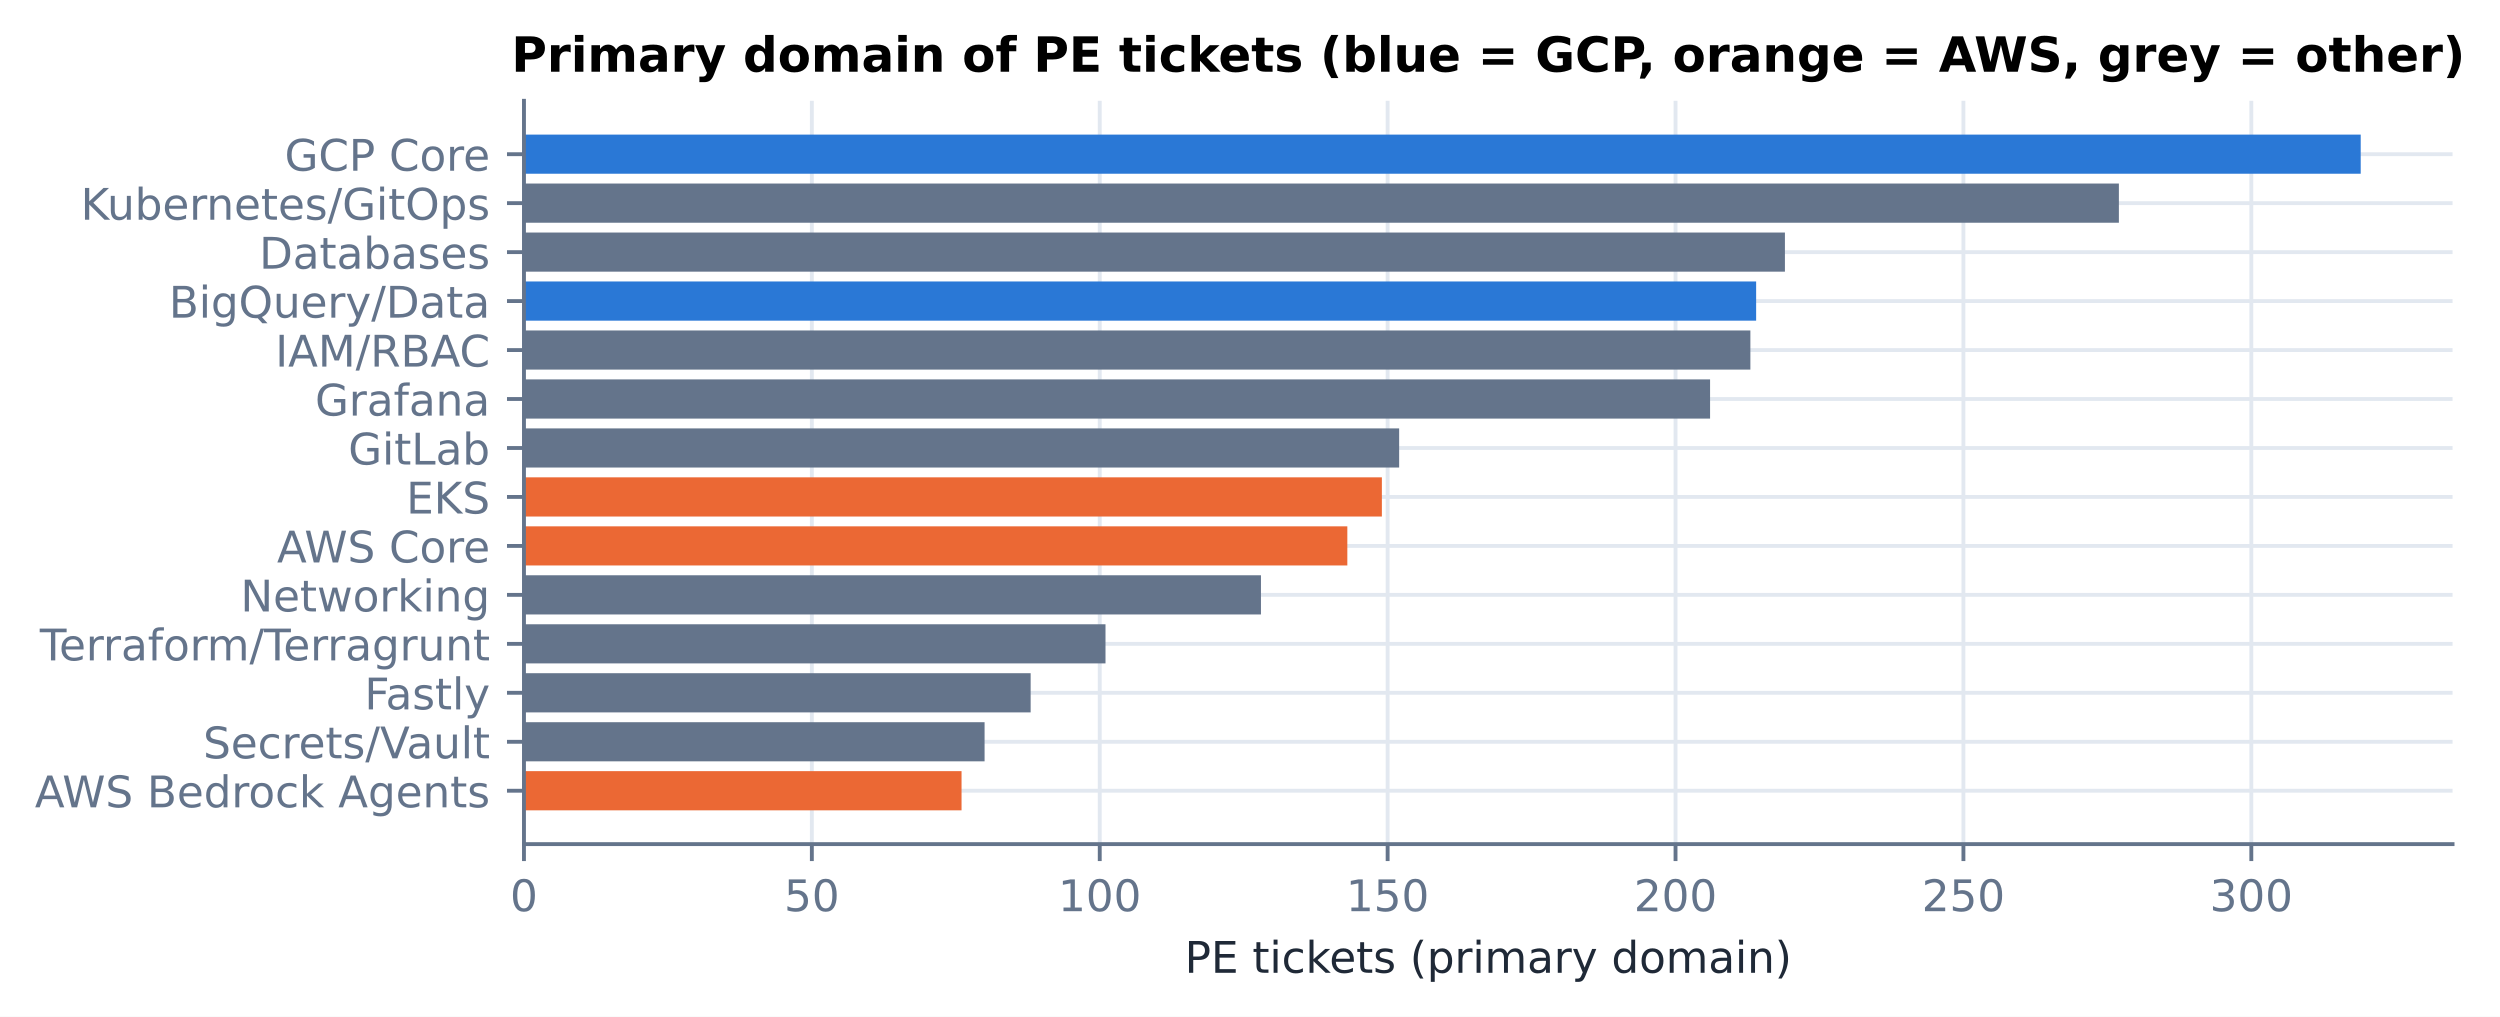
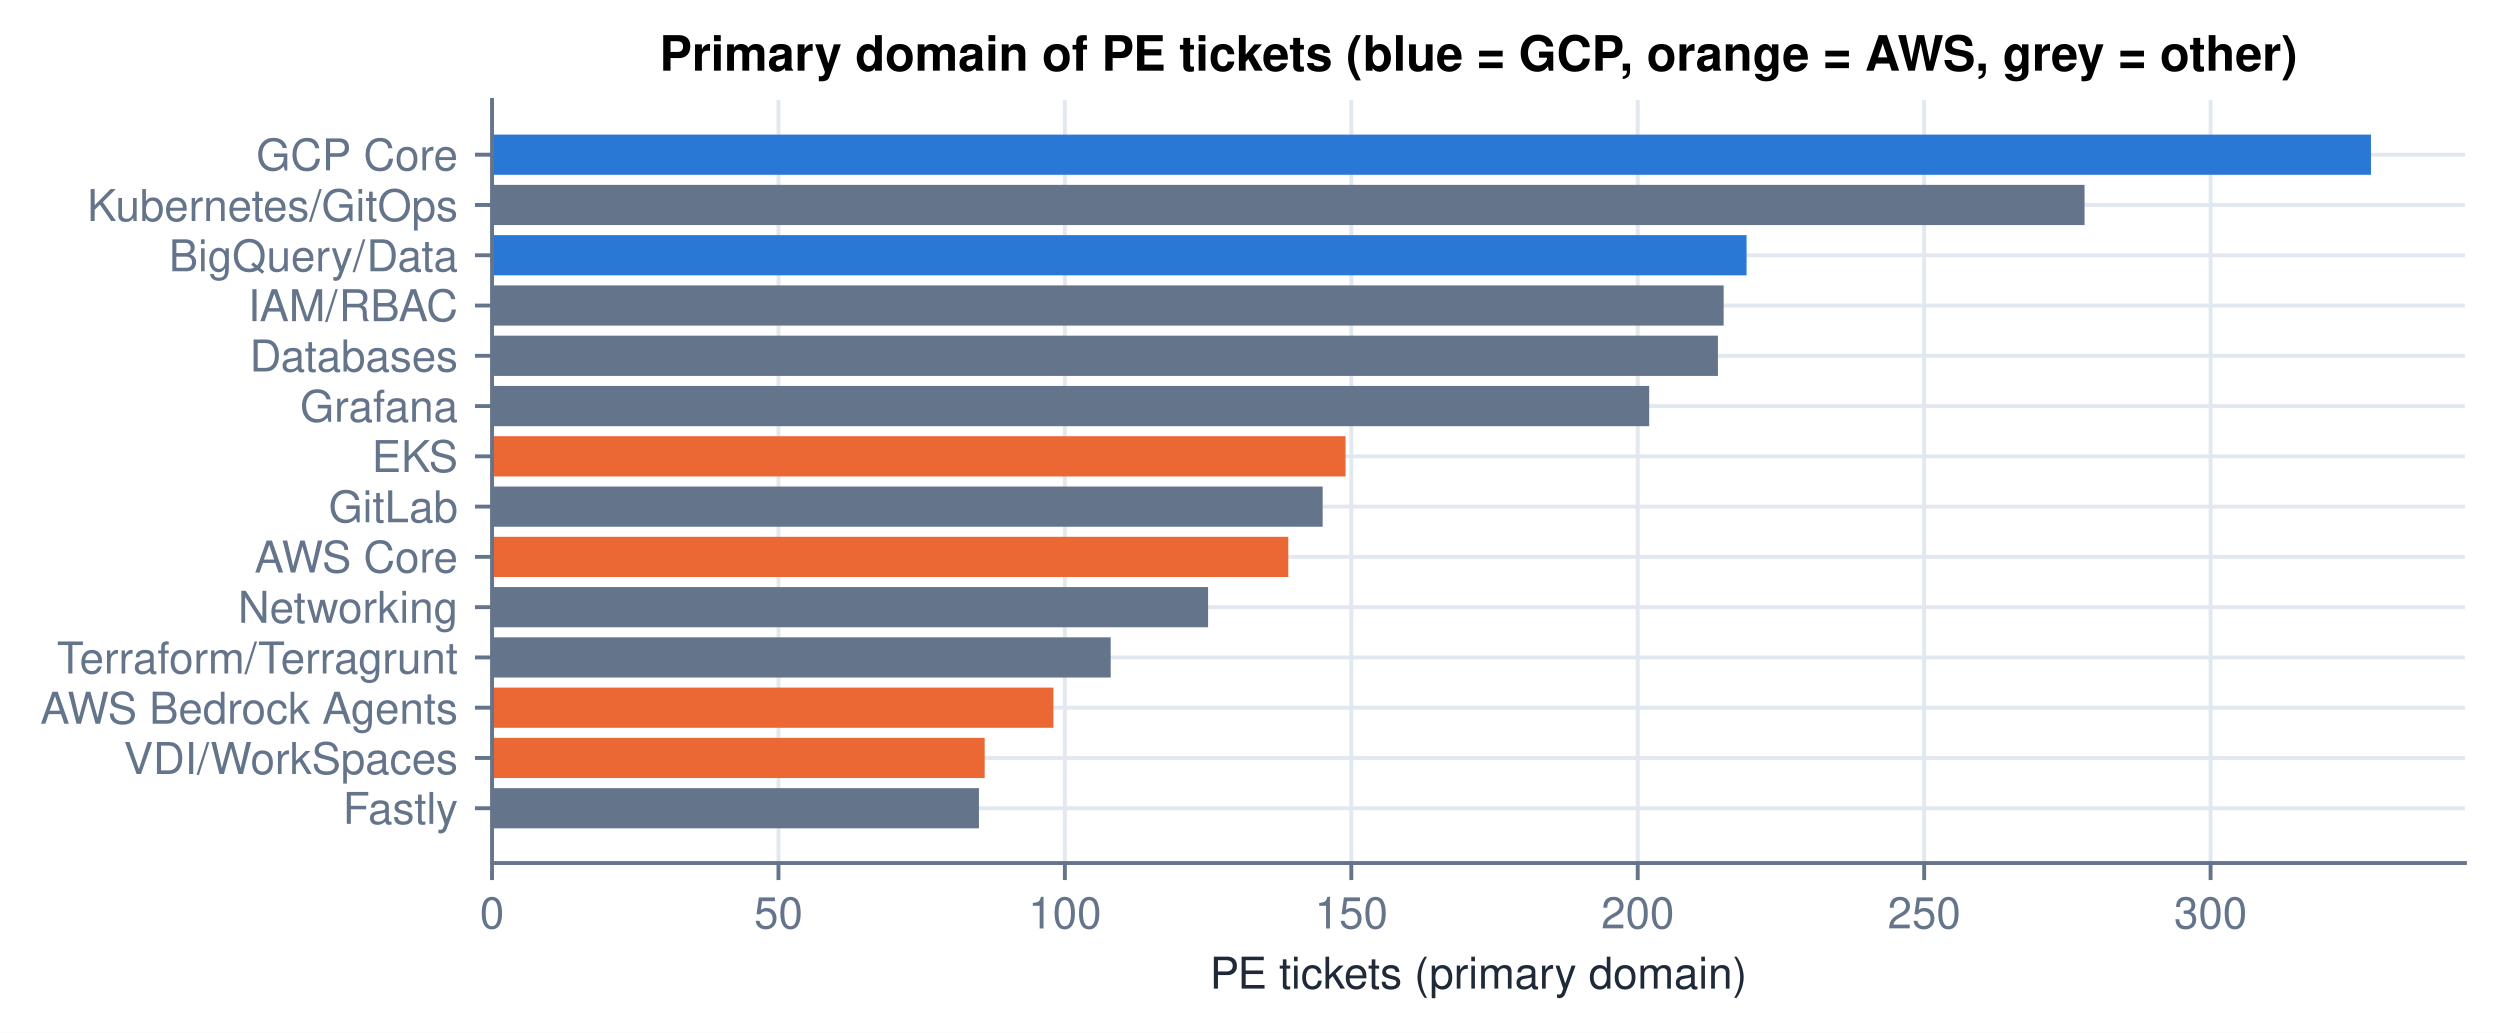
- <svg xmlns="http://www.w3.org/2000/svg" xmlns:xlink="http://www.w3.org/1999/xlink" width="515.855pt" height="209.797pt" viewBox="0 0 515.855 209.797" version="1.1">
+ <svg xmlns="http://www.w3.org/2000/svg" xmlns:xlink="http://www.w3.org/1999/xlink" width="513.189pt" height="212.002pt" viewBox="0 0 513.189 212.002" version="1.1">
  <defs>
    <style type="text/css">*{stroke-linejoin: round; stroke-linecap: butt}</style>
  </defs>
  <g id="figure_1">
    <g id="patch_1">
-       <path d="M 0 209.797  L 515.855 209.797  L 515.855 0  L 0 0  z " style="fill: #ffffff" />
+       <path d="M 0 212.002  L 513.189 212.002  L 513.189 0  L 0 0  z " style="fill: #ffffff" />
    </g>
    <g id="axes_1">
      <g id="patch_2">
-         <path d="M 108.114 174.177  L 506.065 174.177  L 506.065 20.798  L 108.114 20.798  z " style="fill: #ffffff" />
+         <path d="M 101.002 177.16  L 505.989 177.16  L 505.989 20.509  L 101.002 20.509  z " style="fill: #ffffff" />
      </g>
      <g id="matplotlib.axis_1">
        <g id="xtick_1">
          <g id="line2d_1">
-             <path d="M 108.114 174.177  L 108.114 20.798  " clip-path="url(#peb04f42902)" style="fill: none; stroke: #e2e8f0; stroke-width: 0.8; stroke-linecap: square" />
+             <path d="M 101.002 177.16  L 101.002 20.509  " clip-path="url(#pc683f83d4c)" style="fill: none; stroke: #e2e8f0; stroke-width: 0.8; stroke-linecap: square" />
          </g>
          <g id="line2d_2">
            <defs>
-               <path id="m0ff2f1f777" d="M 0 0  L 0 3.5  " style="stroke: #64748b; stroke-width: 0.8" />
+               <path id="m5631d61cfc" d="M 0 0  L 0 3.5  " style="stroke: #64748b; stroke-width: 0.8" />
            </defs>
            <g>
-               <use xlink:href="#m0ff2f1f777" x="108.114" y="174.177" style="fill: #64748b; stroke: #64748b; stroke-width: 0.8" />
+               <use xlink:href="#m5631d61cfc" x="101.002" y="177.16" style="fill: #64748b; stroke: #64748b; stroke-width: 0.8" />
            </g>
          </g>
          <g id="text_1">
-             <text style="font-size: 9px; font-family: 'DejaVu Sans'; text-anchor: middle; fill: #64748b" x="108.114" y="188.015" transform="rotate(-0 108.1136 188.0152)">0</text>
+             <text style="font-size: 9px; font-family: 'Helvetica Neue', 'Helvetica', 'Arial', 'DejaVu Sans', sans-serif; text-anchor: middle; fill: #64748b" x="101.002" y="190.587" transform="rotate(-0 101.0022 190.5868)">0</text>
          </g>
        </g>
        <g id="xtick_2">
          <g id="line2d_3">
-             <path d="M 167.518 174.177  L 167.518 20.798  " clip-path="url(#peb04f42902)" style="fill: none; stroke: #e2e8f0; stroke-width: 0.8; stroke-linecap: square" />
+             <path d="M 159.798 177.16  L 159.798 20.509  " clip-path="url(#pc683f83d4c)" style="fill: none; stroke: #e2e8f0; stroke-width: 0.8; stroke-linecap: square" />
          </g>
          <g id="line2d_4">
            <g>
-               <use xlink:href="#m0ff2f1f777" x="167.518" y="174.177" style="fill: #64748b; stroke: #64748b; stroke-width: 0.8" />
+               <use xlink:href="#m5631d61cfc" x="159.798" y="177.16" style="fill: #64748b; stroke: #64748b; stroke-width: 0.8" />
            </g>
          </g>
          <g id="text_2">
-             <text style="font-size: 9px; font-family: 'DejaVu Sans'; text-anchor: middle; fill: #64748b" x="167.518" y="188.015" transform="rotate(-0 167.5181 188.0152)">50</text>
+             <text style="font-size: 9px; font-family: 'Helvetica Neue', 'Helvetica', 'Arial', 'DejaVu Sans', sans-serif; text-anchor: middle; fill: #64748b" x="159.798" y="190.587" transform="rotate(-0 159.7982 190.5868)">50</text>
          </g>
        </g>
        <g id="xtick_3">
          <g id="line2d_5">
-             <path d="M 226.923 174.177  L 226.923 20.798  " clip-path="url(#peb04f42902)" style="fill: none; stroke: #e2e8f0; stroke-width: 0.8; stroke-linecap: square" />
+             <path d="M 218.594 177.16  L 218.594 20.509  " clip-path="url(#pc683f83d4c)" style="fill: none; stroke: #e2e8f0; stroke-width: 0.8; stroke-linecap: square" />
          </g>
          <g id="line2d_6">
            <g>
-               <use xlink:href="#m0ff2f1f777" x="226.923" y="174.177" style="fill: #64748b; stroke: #64748b; stroke-width: 0.8" />
+               <use xlink:href="#m5631d61cfc" x="218.594" y="177.16" style="fill: #64748b; stroke: #64748b; stroke-width: 0.8" />
            </g>
          </g>
          <g id="text_3">
-             <text style="font-size: 9px; font-family: 'DejaVu Sans'; text-anchor: middle; fill: #64748b" x="226.923" y="188.015" transform="rotate(-0 226.9226 188.0152)">100</text>
+             <text style="font-size: 9px; font-family: 'Helvetica Neue', 'Helvetica', 'Arial', 'DejaVu Sans', sans-serif; text-anchor: middle; fill: #64748b" x="218.594" y="190.587" transform="rotate(-0 218.5943 190.5868)">100</text>
          </g>
        </g>
        <g id="xtick_4">
          <g id="line2d_7">
-             <path d="M 286.327 174.177  L 286.327 20.798  " clip-path="url(#peb04f42902)" style="fill: none; stroke: #e2e8f0; stroke-width: 0.8; stroke-linecap: square" />
+             <path d="M 277.39 177.16  L 277.39 20.509  " clip-path="url(#pc683f83d4c)" style="fill: none; stroke: #e2e8f0; stroke-width: 0.8; stroke-linecap: square" />
          </g>
          <g id="line2d_8">
            <g>
-               <use xlink:href="#m0ff2f1f777" x="286.327" y="174.177" style="fill: #64748b; stroke: #64748b; stroke-width: 0.8" />
+               <use xlink:href="#m5631d61cfc" x="277.39" y="177.16" style="fill: #64748b; stroke: #64748b; stroke-width: 0.8" />
            </g>
          </g>
          <g id="text_4">
-             <text style="font-size: 9px; font-family: 'DejaVu Sans'; text-anchor: middle; fill: #64748b" x="286.327" y="188.015" transform="rotate(-0 286.3272 188.0152)">150</text>
+             <text style="font-size: 9px; font-family: 'Helvetica Neue', 'Helvetica', 'Arial', 'DejaVu Sans', sans-serif; text-anchor: middle; fill: #64748b" x="277.39" y="190.587" transform="rotate(-0 277.3904 190.5868)">150</text>
          </g>
        </g>
        <g id="xtick_5">
          <g id="line2d_9">
-             <path d="M 345.732 174.177  L 345.732 20.798  " clip-path="url(#peb04f42902)" style="fill: none; stroke: #e2e8f0; stroke-width: 0.8; stroke-linecap: square" />
+             <path d="M 336.186 177.16  L 336.186 20.509  " clip-path="url(#pc683f83d4c)" style="fill: none; stroke: #e2e8f0; stroke-width: 0.8; stroke-linecap: square" />
          </g>
          <g id="line2d_10">
            <g>
-               <use xlink:href="#m0ff2f1f777" x="345.732" y="174.177" style="fill: #64748b; stroke: #64748b; stroke-width: 0.8" />
+               <use xlink:href="#m5631d61cfc" x="336.186" y="177.16" style="fill: #64748b; stroke: #64748b; stroke-width: 0.8" />
            </g>
          </g>
          <g id="text_5">
-             <text style="font-size: 9px; font-family: 'DejaVu Sans'; text-anchor: middle; fill: #64748b" x="345.732" y="188.015" transform="rotate(-0 345.7317 188.0152)">200</text>
+             <text style="font-size: 9px; font-family: 'Helvetica Neue', 'Helvetica', 'Arial', 'DejaVu Sans', sans-serif; text-anchor: middle; fill: #64748b" x="336.186" y="190.587" transform="rotate(-0 336.1864 190.5868)">200</text>
          </g>
        </g>
        <g id="xtick_6">
          <g id="line2d_11">
-             <path d="M 405.136 174.177  L 405.136 20.798  " clip-path="url(#peb04f42902)" style="fill: none; stroke: #e2e8f0; stroke-width: 0.8; stroke-linecap: square" />
+             <path d="M 394.982 177.16  L 394.982 20.509  " clip-path="url(#pc683f83d4c)" style="fill: none; stroke: #e2e8f0; stroke-width: 0.8; stroke-linecap: square" />
          </g>
          <g id="line2d_12">
            <g>
-               <use xlink:href="#m0ff2f1f777" x="405.136" y="174.177" style="fill: #64748b; stroke: #64748b; stroke-width: 0.8" />
+               <use xlink:href="#m5631d61cfc" x="394.982" y="177.16" style="fill: #64748b; stroke: #64748b; stroke-width: 0.8" />
            </g>
          </g>
          <g id="text_6">
-             <text style="font-size: 9px; font-family: 'DejaVu Sans'; text-anchor: middle; fill: #64748b" x="405.136" y="188.015" transform="rotate(-0 405.1362 188.0152)">250</text>
+             <text style="font-size: 9px; font-family: 'Helvetica Neue', 'Helvetica', 'Arial', 'DejaVu Sans', sans-serif; text-anchor: middle; fill: #64748b" x="394.982" y="190.587" transform="rotate(-0 394.9825 190.5868)">250</text>
          </g>
        </g>
        <g id="xtick_7">
          <g id="line2d_13">
-             <path d="M 464.541 174.177  L 464.541 20.798  " clip-path="url(#peb04f42902)" style="fill: none; stroke: #e2e8f0; stroke-width: 0.8; stroke-linecap: square" />
+             <path d="M 453.779 177.16  L 453.779 20.509  " clip-path="url(#pc683f83d4c)" style="fill: none; stroke: #e2e8f0; stroke-width: 0.8; stroke-linecap: square" />
          </g>
          <g id="line2d_14">
            <g>
-               <use xlink:href="#m0ff2f1f777" x="464.541" y="174.177" style="fill: #64748b; stroke: #64748b; stroke-width: 0.8" />
+               <use xlink:href="#m5631d61cfc" x="453.779" y="177.16" style="fill: #64748b; stroke: #64748b; stroke-width: 0.8" />
            </g>
          </g>
          <g id="text_7">
-             <text style="font-size: 9px; font-family: 'DejaVu Sans'; text-anchor: middle; fill: #64748b" x="464.541" y="188.015" transform="rotate(-0 464.5407 188.0152)">300</text>
+             <text style="font-size: 9px; font-family: 'Helvetica Neue', 'Helvetica', 'Arial', 'DejaVu Sans', sans-serif; text-anchor: middle; fill: #64748b" x="453.779" y="190.587" transform="rotate(-0 453.7786 190.5868)">300</text>
          </g>
        </g>
        <g id="text_8">
-           <text style="font-size: 9px; font-family: 'DejaVu Sans'; text-anchor: middle; fill: #1f2937" x="307.089" y="200.726" transform="rotate(-0 307.089 200.7255)">PE tickets (primary domain)</text>
+           <text style="font-size: 9px; font-family: 'Helvetica Neue', 'Helvetica', 'Arial', 'DejaVu Sans', sans-serif; text-anchor: middle; fill: #1f2937" x="303.496" y="202.939" transform="rotate(-0 303.4958 202.9386)">PE tickets (primary domain)</text>
        </g>
      </g>
      <g id="matplotlib.axis_2">
        <g id="ytick_1">
          <g id="line2d_15">
-             <path d="M 108.114 163.163  L 506.065 163.163  " clip-path="url(#peb04f42902)" style="fill: none; stroke: #e2e8f0; stroke-width: 0.8; stroke-linecap: square" />
+             <path d="M 101.002 165.912  L 505.989 165.912  " clip-path="url(#pc683f83d4c)" style="fill: none; stroke: #e2e8f0; stroke-width: 0.8; stroke-linecap: square" />
          </g>
          <g id="line2d_16">
            <defs>
-               <path id="maff28f4b62" d="M 0 0  L -3.5 0  " style="stroke: #64748b; stroke-width: 0.8" />
+               <path id="mba71a92101" d="M 0 0  L -3.5 0  " style="stroke: #64748b; stroke-width: 0.8" />
            </defs>
            <g>
-               <use xlink:href="#maff28f4b62" x="108.114" y="163.163" style="fill: #64748b; stroke: #64748b; stroke-width: 0.8" />
+               <use xlink:href="#mba71a92101" x="101.002" y="165.912" style="fill: #64748b; stroke: #64748b; stroke-width: 0.8" />
            </g>
          </g>
          <g id="text_9">
-             <text style="font-size: 9px; font-family: 'DejaVu Sans'; text-anchor: end; fill: #64748b" x="101.114" y="166.583" transform="rotate(-0 101.1136 166.5826)">AWS Bedrock Agents</text>
+             <text style="font-size: 9px; font-family: 'Helvetica Neue', 'Helvetica', 'Arial', 'DejaVu Sans', sans-serif; text-anchor: end; fill: #64748b" x="94.002" y="169.125" transform="rotate(-0 94.00219 169.1252)">Fastly</text>
          </g>
        </g>
        <g id="ytick_2">
          <g id="line2d_17">
-             <path d="M 108.114 153.059  L 506.065 153.059  " clip-path="url(#peb04f42902)" style="fill: none; stroke: #e2e8f0; stroke-width: 0.8; stroke-linecap: square" />
+             <path d="M 101.002 155.592  L 505.989 155.592  " clip-path="url(#pc683f83d4c)" style="fill: none; stroke: #e2e8f0; stroke-width: 0.8; stroke-linecap: square" />
          </g>
          <g id="line2d_18">
            <g>
-               <use xlink:href="#maff28f4b62" x="108.114" y="153.059" style="fill: #64748b; stroke: #64748b; stroke-width: 0.8" />
+               <use xlink:href="#mba71a92101" x="101.002" y="155.592" style="fill: #64748b; stroke: #64748b; stroke-width: 0.8" />
            </g>
          </g>
          <g id="text_10">
-             <text style="font-size: 9px; font-family: 'DejaVu Sans'; text-anchor: end; fill: #64748b" x="101.114" y="156.479" transform="rotate(-0 101.1136 156.4786)">Secrets/Vault</text>
+             <text style="font-size: 9px; font-family: 'Helvetica Neue', 'Helvetica', 'Arial', 'DejaVu Sans', sans-serif; text-anchor: end; fill: #64748b" x="94.002" y="158.882" transform="rotate(-0 94.00219 158.8816)">VDI/WorkSpaces</text>
          </g>
        </g>
        <g id="ytick_3">
          <g id="line2d_19">
-             <path d="M 108.114 142.955  L 506.065 142.955  " clip-path="url(#peb04f42902)" style="fill: none; stroke: #e2e8f0; stroke-width: 0.8; stroke-linecap: square" />
+             <path d="M 101.002 145.273  L 505.989 145.273  " clip-path="url(#pc683f83d4c)" style="fill: none; stroke: #e2e8f0; stroke-width: 0.8; stroke-linecap: square" />
          </g>
          <g id="line2d_20">
            <g>
-               <use xlink:href="#maff28f4b62" x="108.114" y="142.955" style="fill: #64748b; stroke: #64748b; stroke-width: 0.8" />
+               <use xlink:href="#mba71a92101" x="101.002" y="145.273" style="fill: #64748b; stroke: #64748b; stroke-width: 0.8" />
            </g>
          </g>
          <g id="text_11">
-             <text style="font-size: 9px; font-family: 'DejaVu Sans'; text-anchor: end; fill: #64748b" x="101.114" y="146.375" transform="rotate(-0 101.1136 146.3747)">Fastly</text>
+             <text style="font-size: 9px; font-family: 'Helvetica Neue', 'Helvetica', 'Arial', 'DejaVu Sans', sans-serif; text-anchor: end; fill: #64748b" x="94.002" y="148.562" transform="rotate(-0 94.00219 148.5621)">AWS Bedrock Agents</text>
          </g>
        </g>
        <g id="ytick_4">
          <g id="line2d_21">
-             <path d="M 108.114 132.851  L 506.065 132.851  " clip-path="url(#peb04f42902)" style="fill: none; stroke: #e2e8f0; stroke-width: 0.8; stroke-linecap: square" />
+             <path d="M 101.002 134.953  L 505.989 134.953  " clip-path="url(#pc683f83d4c)" style="fill: none; stroke: #e2e8f0; stroke-width: 0.8; stroke-linecap: square" />
          </g>
          <g id="line2d_22">
            <g>
-               <use xlink:href="#maff28f4b62" x="108.114" y="132.851" style="fill: #64748b; stroke: #64748b; stroke-width: 0.8" />
+               <use xlink:href="#mba71a92101" x="101.002" y="134.953" style="fill: #64748b; stroke: #64748b; stroke-width: 0.8" />
            </g>
          </g>
          <g id="text_12">
-             <text style="font-size: 9px; font-family: 'DejaVu Sans'; text-anchor: end; fill: #64748b" x="101.114" y="136.271" transform="rotate(-0 101.1136 136.2707)">Terraform/Terragrunt</text>
+             <text style="font-size: 9px; font-family: 'Helvetica Neue', 'Helvetica', 'Arial', 'DejaVu Sans', sans-serif; text-anchor: end; fill: #64748b" x="94.002" y="138.243" transform="rotate(-0 94.00219 138.2425)">Terraform/Terragrunt</text>
          </g>
        </g>
        <g id="ytick_5">
          <g id="line2d_23">
-             <path d="M 108.114 122.747  L 506.065 122.747  " clip-path="url(#peb04f42902)" style="fill: none; stroke: #e2e8f0; stroke-width: 0.8; stroke-linecap: square" />
+             <path d="M 101.002 124.634  L 505.989 124.634  " clip-path="url(#pc683f83d4c)" style="fill: none; stroke: #e2e8f0; stroke-width: 0.8; stroke-linecap: square" />
          </g>
          <g id="line2d_24">
            <g>
-               <use xlink:href="#maff28f4b62" x="108.114" y="122.747" style="fill: #64748b; stroke: #64748b; stroke-width: 0.8" />
+               <use xlink:href="#mba71a92101" x="101.002" y="124.634" style="fill: #64748b; stroke: #64748b; stroke-width: 0.8" />
            </g>
          </g>
          <g id="text_13">
-             <text style="font-size: 9px; font-family: 'DejaVu Sans'; text-anchor: end; fill: #64748b" x="101.114" y="126.167" transform="rotate(-0 101.1136 126.1667)">Networking</text>
+             <text style="font-size: 9px; font-family: 'Helvetica Neue', 'Helvetica', 'Arial', 'DejaVu Sans', sans-serif; text-anchor: end; fill: #64748b" x="94.002" y="127.847" transform="rotate(-0 94.00219 127.847)">Networking</text>
          </g>
        </g>
        <g id="ytick_6">
          <g id="line2d_25">
-             <path d="M 108.114 112.643  L 506.065 112.643  " clip-path="url(#peb04f42902)" style="fill: none; stroke: #e2e8f0; stroke-width: 0.8; stroke-linecap: square" />
+             <path d="M 101.002 114.314  L 505.989 114.314  " clip-path="url(#pc683f83d4c)" style="fill: none; stroke: #e2e8f0; stroke-width: 0.8; stroke-linecap: square" />
          </g>
          <g id="line2d_26">
            <g>
-               <use xlink:href="#maff28f4b62" x="108.114" y="112.643" style="fill: #64748b; stroke: #64748b; stroke-width: 0.8" />
+               <use xlink:href="#mba71a92101" x="101.002" y="114.314" style="fill: #64748b; stroke: #64748b; stroke-width: 0.8" />
            </g>
          </g>
          <g id="text_14">
-             <text style="font-size: 9px; font-family: 'DejaVu Sans'; text-anchor: end; fill: #64748b" x="101.114" y="116.063" transform="rotate(-0 101.1136 116.0628)">AWS Core</text>
+             <text style="font-size: 9px; font-family: 'Helvetica Neue', 'Helvetica', 'Arial', 'DejaVu Sans', sans-serif; text-anchor: end; fill: #64748b" x="94.002" y="117.527" transform="rotate(-0 94.00219 117.5275)">AWS Core</text>
          </g>
        </g>
        <g id="ytick_7">
          <g id="line2d_27">
-             <path d="M 108.114 102.54  L 506.065 102.54  " clip-path="url(#peb04f42902)" style="fill: none; stroke: #e2e8f0; stroke-width: 0.8; stroke-linecap: square" />
+             <path d="M 101.002 103.995  L 505.989 103.995  " clip-path="url(#pc683f83d4c)" style="fill: none; stroke: #e2e8f0; stroke-width: 0.8; stroke-linecap: square" />
          </g>
          <g id="line2d_28">
            <g>
-               <use xlink:href="#maff28f4b62" x="108.114" y="102.54" style="fill: #64748b; stroke: #64748b; stroke-width: 0.8" />
+               <use xlink:href="#mba71a92101" x="101.002" y="103.995" style="fill: #64748b; stroke: #64748b; stroke-width: 0.8" />
            </g>
          </g>
          <g id="text_15">
-             <text style="font-size: 9px; font-family: 'DejaVu Sans'; text-anchor: end; fill: #64748b" x="101.114" y="105.959" transform="rotate(-0 101.1136 105.9588)">EKS</text>
+             <text style="font-size: 9px; font-family: 'Helvetica Neue', 'Helvetica', 'Arial', 'DejaVu Sans', sans-serif; text-anchor: end; fill: #64748b" x="94.002" y="107.208" transform="rotate(-0 94.00219 107.2079)">GitLab</text>
          </g>
        </g>
        <g id="ytick_8">
          <g id="line2d_29">
-             <path d="M 108.114 92.436  L 506.065 92.436  " clip-path="url(#peb04f42902)" style="fill: none; stroke: #e2e8f0; stroke-width: 0.8; stroke-linecap: square" />
+             <path d="M 101.002 93.675  L 505.989 93.675  " clip-path="url(#pc683f83d4c)" style="fill: none; stroke: #e2e8f0; stroke-width: 0.8; stroke-linecap: square" />
          </g>
          <g id="line2d_30">
            <g>
-               <use xlink:href="#maff28f4b62" x="108.114" y="92.436" style="fill: #64748b; stroke: #64748b; stroke-width: 0.8" />
+               <use xlink:href="#mba71a92101" x="101.002" y="93.675" style="fill: #64748b; stroke: #64748b; stroke-width: 0.8" />
            </g>
          </g>
          <g id="text_16">
-             <text style="font-size: 9px; font-family: 'DejaVu Sans'; text-anchor: end; fill: #64748b" x="101.114" y="95.855" transform="rotate(-0 101.1136 95.85484)">GitLab</text>
+             <text style="font-size: 9px; font-family: 'Helvetica Neue', 'Helvetica', 'Arial', 'DejaVu Sans', sans-serif; text-anchor: end; fill: #64748b" x="94.002" y="96.888" transform="rotate(-0 94.00219 96.88833)">EKS</text>
          </g>
        </g>
        <g id="ytick_9">
          <g id="line2d_31">
-             <path d="M 108.114 82.332  L 506.065 82.332  " clip-path="url(#peb04f42902)" style="fill: none; stroke: #e2e8f0; stroke-width: 0.8; stroke-linecap: square" />
+             <path d="M 101.002 83.355  L 505.989 83.355  " clip-path="url(#pc683f83d4c)" style="fill: none; stroke: #e2e8f0; stroke-width: 0.8; stroke-linecap: square" />
          </g>
          <g id="line2d_32">
            <g>
-               <use xlink:href="#maff28f4b62" x="108.114" y="82.332" style="fill: #64748b; stroke: #64748b; stroke-width: 0.8" />
+               <use xlink:href="#mba71a92101" x="101.002" y="83.355" style="fill: #64748b; stroke: #64748b; stroke-width: 0.8" />
            </g>
          </g>
          <g id="text_17">
-             <text style="font-size: 9px; font-family: 'DejaVu Sans'; text-anchor: end; fill: #64748b" x="101.114" y="85.751" transform="rotate(-0 101.1136 85.75088)">Grafana</text>
+             <text style="font-size: 9px; font-family: 'Helvetica Neue', 'Helvetica', 'Arial', 'DejaVu Sans', sans-serif; text-anchor: end; fill: #64748b" x="94.002" y="86.569" transform="rotate(-0 94.00219 86.56877)">Grafana</text>
          </g>
        </g>
        <g id="ytick_10">
          <g id="line2d_33">
-             <path d="M 108.114 72.228  L 506.065 72.228  " clip-path="url(#peb04f42902)" style="fill: none; stroke: #e2e8f0; stroke-width: 0.8; stroke-linecap: square" />
+             <path d="M 101.002 73.036  L 505.989 73.036  " clip-path="url(#pc683f83d4c)" style="fill: none; stroke: #e2e8f0; stroke-width: 0.8; stroke-linecap: square" />
          </g>
          <g id="line2d_34">
            <g>
-               <use xlink:href="#maff28f4b62" x="108.114" y="72.228" style="fill: #64748b; stroke: #64748b; stroke-width: 0.8" />
+               <use xlink:href="#mba71a92101" x="101.002" y="73.036" style="fill: #64748b; stroke: #64748b; stroke-width: 0.8" />
            </g>
          </g>
          <g id="text_18">
-             <text style="font-size: 9px; font-family: 'DejaVu Sans'; text-anchor: end; fill: #64748b" x="101.114" y="75.647" transform="rotate(-0 101.1136 75.64691)">IAM/RBAC</text>
+             <text style="font-size: 9px; font-family: 'Helvetica Neue', 'Helvetica', 'Arial', 'DejaVu Sans', sans-serif; text-anchor: end; fill: #64748b" x="94.002" y="76.249" transform="rotate(-0 94.00219 76.24921)">Databases</text>
          </g>
        </g>
        <g id="ytick_11">
          <g id="line2d_35">
-             <path d="M 108.114 62.124  L 506.065 62.124  " clip-path="url(#peb04f42902)" style="fill: none; stroke: #e2e8f0; stroke-width: 0.8; stroke-linecap: square" />
+             <path d="M 101.002 62.716  L 505.989 62.716  " clip-path="url(#pc683f83d4c)" style="fill: none; stroke: #e2e8f0; stroke-width: 0.8; stroke-linecap: square" />
          </g>
          <g id="line2d_36">
            <g>
-               <use xlink:href="#maff28f4b62" x="108.114" y="62.124" style="fill: #64748b; stroke: #64748b; stroke-width: 0.8" />
+               <use xlink:href="#mba71a92101" x="101.002" y="62.716" style="fill: #64748b; stroke: #64748b; stroke-width: 0.8" />
            </g>
          </g>
          <g id="text_19">
-             <text style="font-size: 9px; font-family: 'DejaVu Sans'; text-anchor: end; fill: #64748b" x="101.114" y="65.543" transform="rotate(-0 101.1136 65.54295)">BigQuery/Data</text>
+             <text style="font-size: 9px; font-family: 'Helvetica Neue', 'Helvetica', 'Arial', 'DejaVu Sans', sans-serif; text-anchor: end; fill: #64748b" x="94.002" y="65.93" transform="rotate(-0 94.00219 65.92965)">IAM/RBAC</text>
          </g>
        </g>
        <g id="ytick_12">
          <g id="line2d_37">
-             <path d="M 108.114 52.02  L 506.065 52.02  " clip-path="url(#peb04f42902)" style="fill: none; stroke: #e2e8f0; stroke-width: 0.8; stroke-linecap: square" />
+             <path d="M 101.002 52.397  L 505.989 52.397  " clip-path="url(#pc683f83d4c)" style="fill: none; stroke: #e2e8f0; stroke-width: 0.8; stroke-linecap: square" />
          </g>
          <g id="line2d_38">
            <g>
-               <use xlink:href="#maff28f4b62" x="108.114" y="52.02" style="fill: #64748b; stroke: #64748b; stroke-width: 0.8" />
+               <use xlink:href="#mba71a92101" x="101.002" y="52.397" style="fill: #64748b; stroke: #64748b; stroke-width: 0.8" />
            </g>
          </g>
          <g id="text_20">
-             <text style="font-size: 9px; font-family: 'DejaVu Sans'; text-anchor: end; fill: #64748b" x="101.114" y="55.439" transform="rotate(-0 101.1136 55.43899)">Databases</text>
+             <text style="font-size: 9px; font-family: 'Helvetica Neue', 'Helvetica', 'Arial', 'DejaVu Sans', sans-serif; text-anchor: end; fill: #64748b" x="94.002" y="55.686" transform="rotate(-0 94.00219 55.68603)">BigQuery/Data</text>
          </g>
        </g>
        <g id="ytick_13">
          <g id="line2d_39">
-             <path d="M 108.114 41.916  L 506.065 41.916  " clip-path="url(#peb04f42902)" style="fill: none; stroke: #e2e8f0; stroke-width: 0.8; stroke-linecap: square" />
+             <path d="M 101.002 42.077  L 505.989 42.077  " clip-path="url(#pc683f83d4c)" style="fill: none; stroke: #e2e8f0; stroke-width: 0.8; stroke-linecap: square" />
          </g>
          <g id="line2d_40">
            <g>
-               <use xlink:href="#maff28f4b62" x="108.114" y="41.916" style="fill: #64748b; stroke: #64748b; stroke-width: 0.8" />
+               <use xlink:href="#mba71a92101" x="101.002" y="42.077" style="fill: #64748b; stroke: #64748b; stroke-width: 0.8" />
            </g>
          </g>
          <g id="text_21">
-             <text style="font-size: 9px; font-family: 'DejaVu Sans'; text-anchor: end; fill: #64748b" x="101.114" y="45.335" transform="rotate(-0 101.1136 45.33502)">Kubernetes/GitOps</text>
+             <text style="font-size: 9px; font-family: 'Helvetica Neue', 'Helvetica', 'Arial', 'DejaVu Sans', sans-serif; text-anchor: end; fill: #64748b" x="94.002" y="45.366" transform="rotate(-0 94.00219 45.36647)">Kubernetes/GitOps</text>
          </g>
        </g>
        <g id="ytick_14">
          <g id="line2d_41">
-             <path d="M 108.114 31.812  L 506.065 31.812  " clip-path="url(#peb04f42902)" style="fill: none; stroke: #e2e8f0; stroke-width: 0.8; stroke-linecap: square" />
+             <path d="M 101.002 31.758  L 505.989 31.758  " clip-path="url(#pc683f83d4c)" style="fill: none; stroke: #e2e8f0; stroke-width: 0.8; stroke-linecap: square" />
          </g>
          <g id="line2d_42">
            <g>
-               <use xlink:href="#maff28f4b62" x="108.114" y="31.812" style="fill: #64748b; stroke: #64748b; stroke-width: 0.8" />
+               <use xlink:href="#mba71a92101" x="101.002" y="31.758" style="fill: #64748b; stroke: #64748b; stroke-width: 0.8" />
            </g>
          </g>
          <g id="text_22">
-             <text style="font-size: 9px; font-family: 'DejaVu Sans'; text-anchor: end; fill: #64748b" x="101.114" y="35.231" transform="rotate(-0 101.1136 35.23106)">GCP Core</text>
+             <text style="font-size: 9px; font-family: 'Helvetica Neue', 'Helvetica', 'Arial', 'DejaVu Sans', sans-serif; text-anchor: end; fill: #64748b" x="94.002" y="34.971" transform="rotate(-0 94.00219 34.97098)">GCP Core</text>
          </g>
        </g>
      </g>
      <g id="patch_3">
-         <path d="M 108.114 167.205  L 198.408 167.205  L 198.408 159.122  L 108.114 159.122  z " clip-path="url(#peb04f42902)" style="fill: #eb6834" />
+         <path d="M 101.002 170.04  L 200.955 170.04  L 200.955 161.784  L 101.002 161.784  z " clip-path="url(#pc683f83d4c)" style="fill: #64748b" />
      </g>
      <g id="patch_4">
-         <path d="M 108.114 157.101  L 203.161 157.101  L 203.161 149.018  L 108.114 149.018  z " clip-path="url(#peb04f42902)" style="fill: #64748b" />
+         <path d="M 101.002 159.72  L 202.131 159.72  L 202.131 151.465  L 101.002 151.465  z " clip-path="url(#pc683f83d4c)" style="fill: #eb6834" />
      </g>
      <g id="patch_5">
-         <path d="M 108.114 146.997  L 212.666 146.997  L 212.666 138.914  L 108.114 138.914  z " clip-path="url(#peb04f42902)" style="fill: #64748b" />
+         <path d="M 101.002 149.401  L 216.242 149.401  L 216.242 141.145  L 101.002 141.145  z " clip-path="url(#pc683f83d4c)" style="fill: #eb6834" />
      </g>
      <g id="patch_6">
-         <path d="M 108.114 136.893  L 228.111 136.893  L 228.111 128.81  L 108.114 128.81  z " clip-path="url(#peb04f42902)" style="fill: #64748b" />
+         <path d="M 101.002 139.081  L 228.002 139.081  L 228.002 130.825  L 101.002 130.825  z " clip-path="url(#pc683f83d4c)" style="fill: #64748b" />
      </g>
      <g id="patch_7">
-         <path d="M 108.114 126.789  L 260.189 126.789  L 260.189 118.706  L 108.114 118.706  z " clip-path="url(#peb04f42902)" style="fill: #64748b" />
+         <path d="M 101.002 128.762  L 247.992 128.762  L 247.992 120.506  L 101.002 120.506  z " clip-path="url(#pc683f83d4c)" style="fill: #64748b" />
      </g>
      <g id="patch_8">
-         <path d="M 108.114 116.685  L 278.011 116.685  L 278.011 108.602  L 108.114 108.602  z " clip-path="url(#peb04f42902)" style="fill: #eb6834" />
+         <path d="M 101.002 118.442  L 264.455 118.442  L 264.455 110.186  L 101.002 110.186  z " clip-path="url(#pc683f83d4c)" style="fill: #eb6834" />
      </g>
      <g id="patch_9">
-         <path d="M 108.114 106.581  L 285.139 106.581  L 285.139 98.498  L 108.114 98.498  z " clip-path="url(#peb04f42902)" style="fill: #eb6834" />
+         <path d="M 101.002 108.122  L 271.511 108.122  L 271.511 99.867  L 101.002 99.867  z " clip-path="url(#pc683f83d4c)" style="fill: #64748b" />
      </g>
      <g id="patch_10">
-         <path d="M 108.114 96.477  L 288.703 96.477  L 288.703 88.394  L 108.114 88.394  z " clip-path="url(#peb04f42902)" style="fill: #64748b" />
+         <path d="M 101.002 97.803  L 276.214 97.803  L 276.214 89.547  L 101.002 89.547  z " clip-path="url(#pc683f83d4c)" style="fill: #eb6834" />
      </g>
      <g id="patch_11">
-         <path d="M 108.114 86.373  L 352.86 86.373  L 352.86 78.29  L 108.114 78.29  z " clip-path="url(#peb04f42902)" style="fill: #64748b" />
+         <path d="M 101.002 87.483  L 338.538 87.483  L 338.538 79.228  L 101.002 79.228  z " clip-path="url(#pc683f83d4c)" style="fill: #64748b" />
      </g>
      <g id="patch_12">
-         <path d="M 108.114 76.269  L 361.177 76.269  L 361.177 68.186  L 108.114 68.186  z " clip-path="url(#peb04f42902)" style="fill: #64748b" />
+         <path d="M 101.002 77.164  L 352.649 77.164  L 352.649 68.908  L 101.002 68.908  z " clip-path="url(#pc683f83d4c)" style="fill: #64748b" />
      </g>
      <g id="patch_13">
-         <path d="M 108.114 66.165  L 362.365 66.165  L 362.365 58.082  L 108.114 58.082  z " clip-path="url(#peb04f42902)" style="fill: #2a78d6" />
+         <path d="M 101.002 66.844  L 353.825 66.844  L 353.825 58.589  L 101.002 58.589  z " clip-path="url(#pc683f83d4c)" style="fill: #64748b" />
      </g>
      <g id="patch_14">
-         <path d="M 108.114 56.061  L 368.305 56.061  L 368.305 47.978  L 108.114 47.978  z " clip-path="url(#peb04f42902)" style="fill: #64748b" />
+         <path d="M 101.002 56.525  L 358.529 56.525  L 358.529 48.269  L 101.002 48.269  z " clip-path="url(#pc683f83d4c)" style="fill: #2a78d6" />
      </g>
      <g id="patch_15">
-         <path d="M 108.114 45.957  L 437.215 45.957  L 437.215 37.874  L 108.114 37.874  z " clip-path="url(#peb04f42902)" style="fill: #64748b" />
+         <path d="M 101.002 46.205  L 427.908 46.205  L 427.908 37.949  L 101.002 37.949  z " clip-path="url(#pc683f83d4c)" style="fill: #64748b" />
      </g>
      <g id="patch_16">
-         <path d="M 108.114 35.853  L 487.114 35.853  L 487.114 27.77  L 108.114 27.77  z " clip-path="url(#peb04f42902)" style="fill: #2a78d6" />
+         <path d="M 101.002 35.886  L 486.704 35.886  L 486.704 27.63  L 101.002 27.63  z " clip-path="url(#pc683f83d4c)" style="fill: #2a78d6" />
      </g>
      <g id="patch_17">
-         <path d="M 108.114 174.177  L 108.114 20.798  " style="fill: none; stroke: #64748b; stroke-width: 0.8; stroke-linejoin: miter; stroke-linecap: square" />
+         <path d="M 101.002 177.16  L 101.002 20.509  " style="fill: none; stroke: #64748b; stroke-width: 0.8; stroke-linejoin: miter; stroke-linecap: square" />
      </g>
      <g id="patch_18">
-         <path d="M 108.114 174.177  L 506.065 174.177  " style="fill: none; stroke: #64748b; stroke-width: 0.8; stroke-linejoin: miter; stroke-linecap: square" />
+         <path d="M 101.002 177.16  L 505.989 177.16  " style="fill: none; stroke: #64748b; stroke-width: 0.8; stroke-linejoin: miter; stroke-linecap: square" />
      </g>
      <g id="text_23">
-         <text style="font-weight: 700; font-size: 10px; font-family: 'DejaVu Sans'; text-anchor: middle" x="307.089" y="14.798" transform="rotate(-0 307.089 14.79844)">Primary domain of PE tickets (blue = GCP, orange = AWS, grey = other)</text>
+         <text style="font-weight: 700; font-size: 10px; font-family: 'Helvetica Neue', 'Helvetica', 'Arial', 'DejaVu Sans', sans-serif; text-anchor: middle" x="303.496" y="14.509" transform="rotate(-0 303.4958 14.50938)">Primary domain of PE tickets (blue = GCP, orange = AWS, grey = other)</text>
      </g>
    </g>
  </g>
  <defs>
-     <clipPath id="peb04f42902">
-       <rect x="108.114" y="20.798" width="397.951" height="153.378" />
+     <clipPath id="pc683f83d4c">
+       <rect x="101.002" y="20.509" width="404.987" height="156.651" />
    </clipPath>
  </defs>
</svg>
